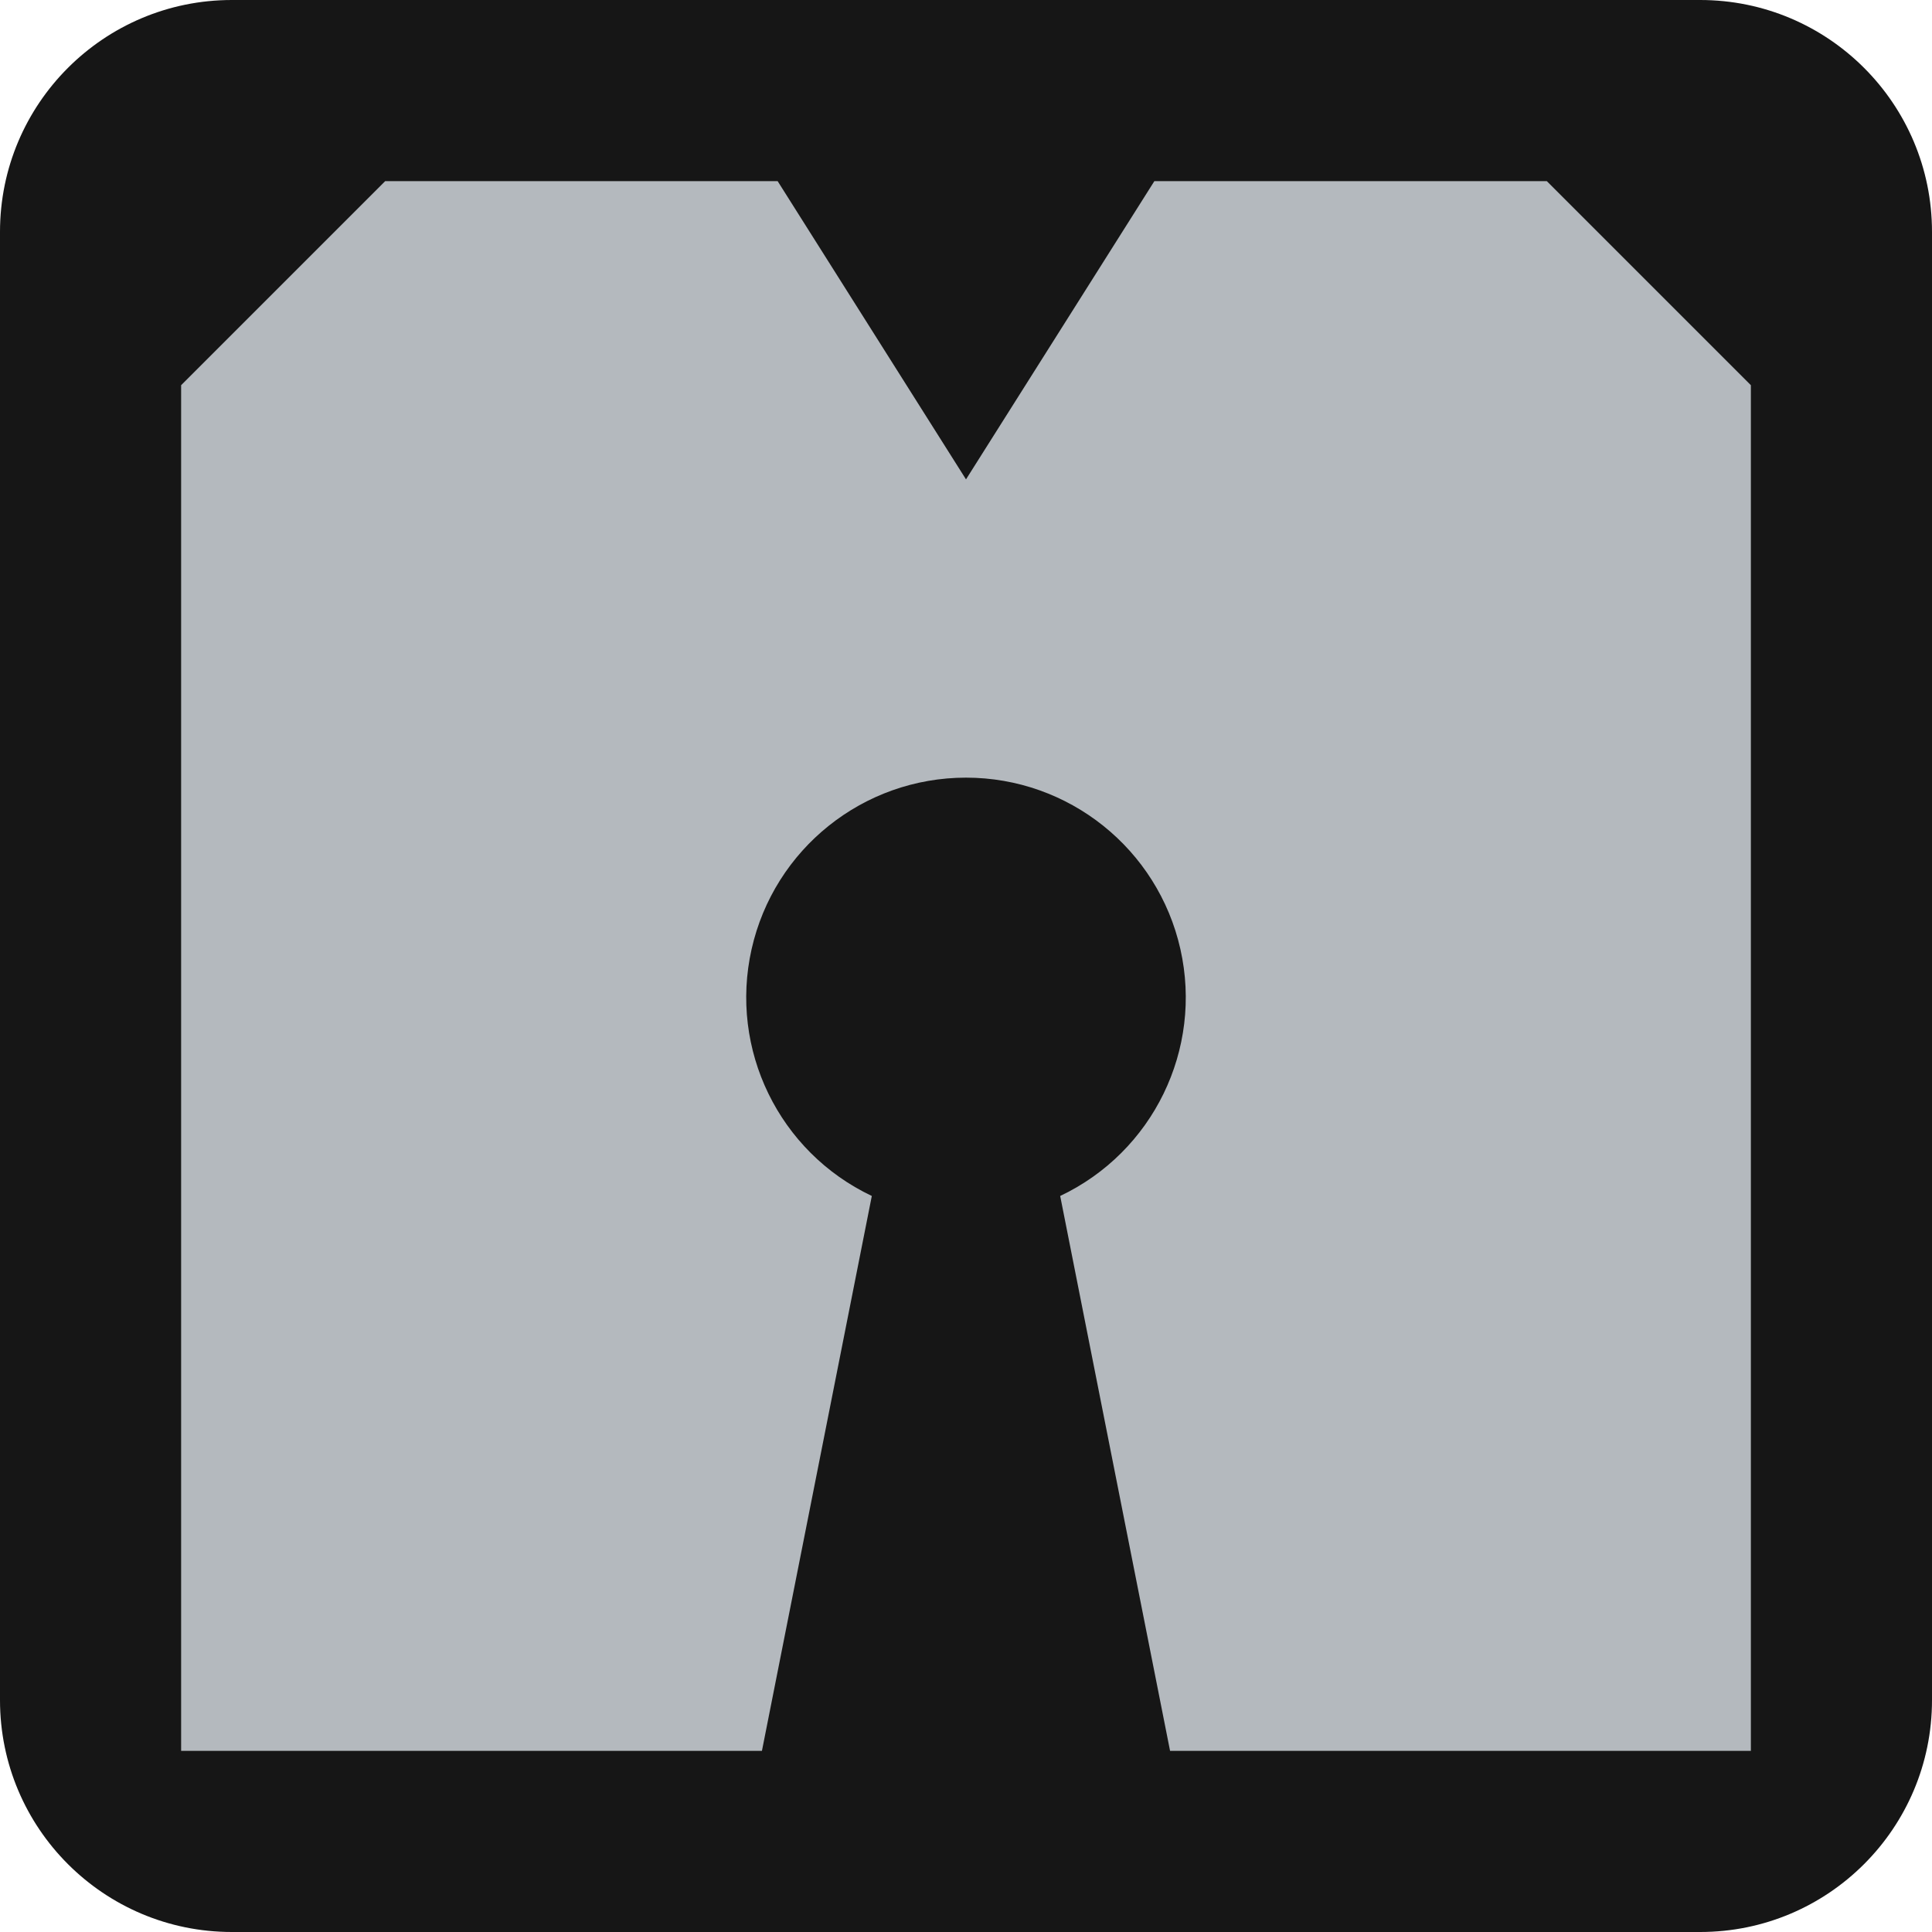
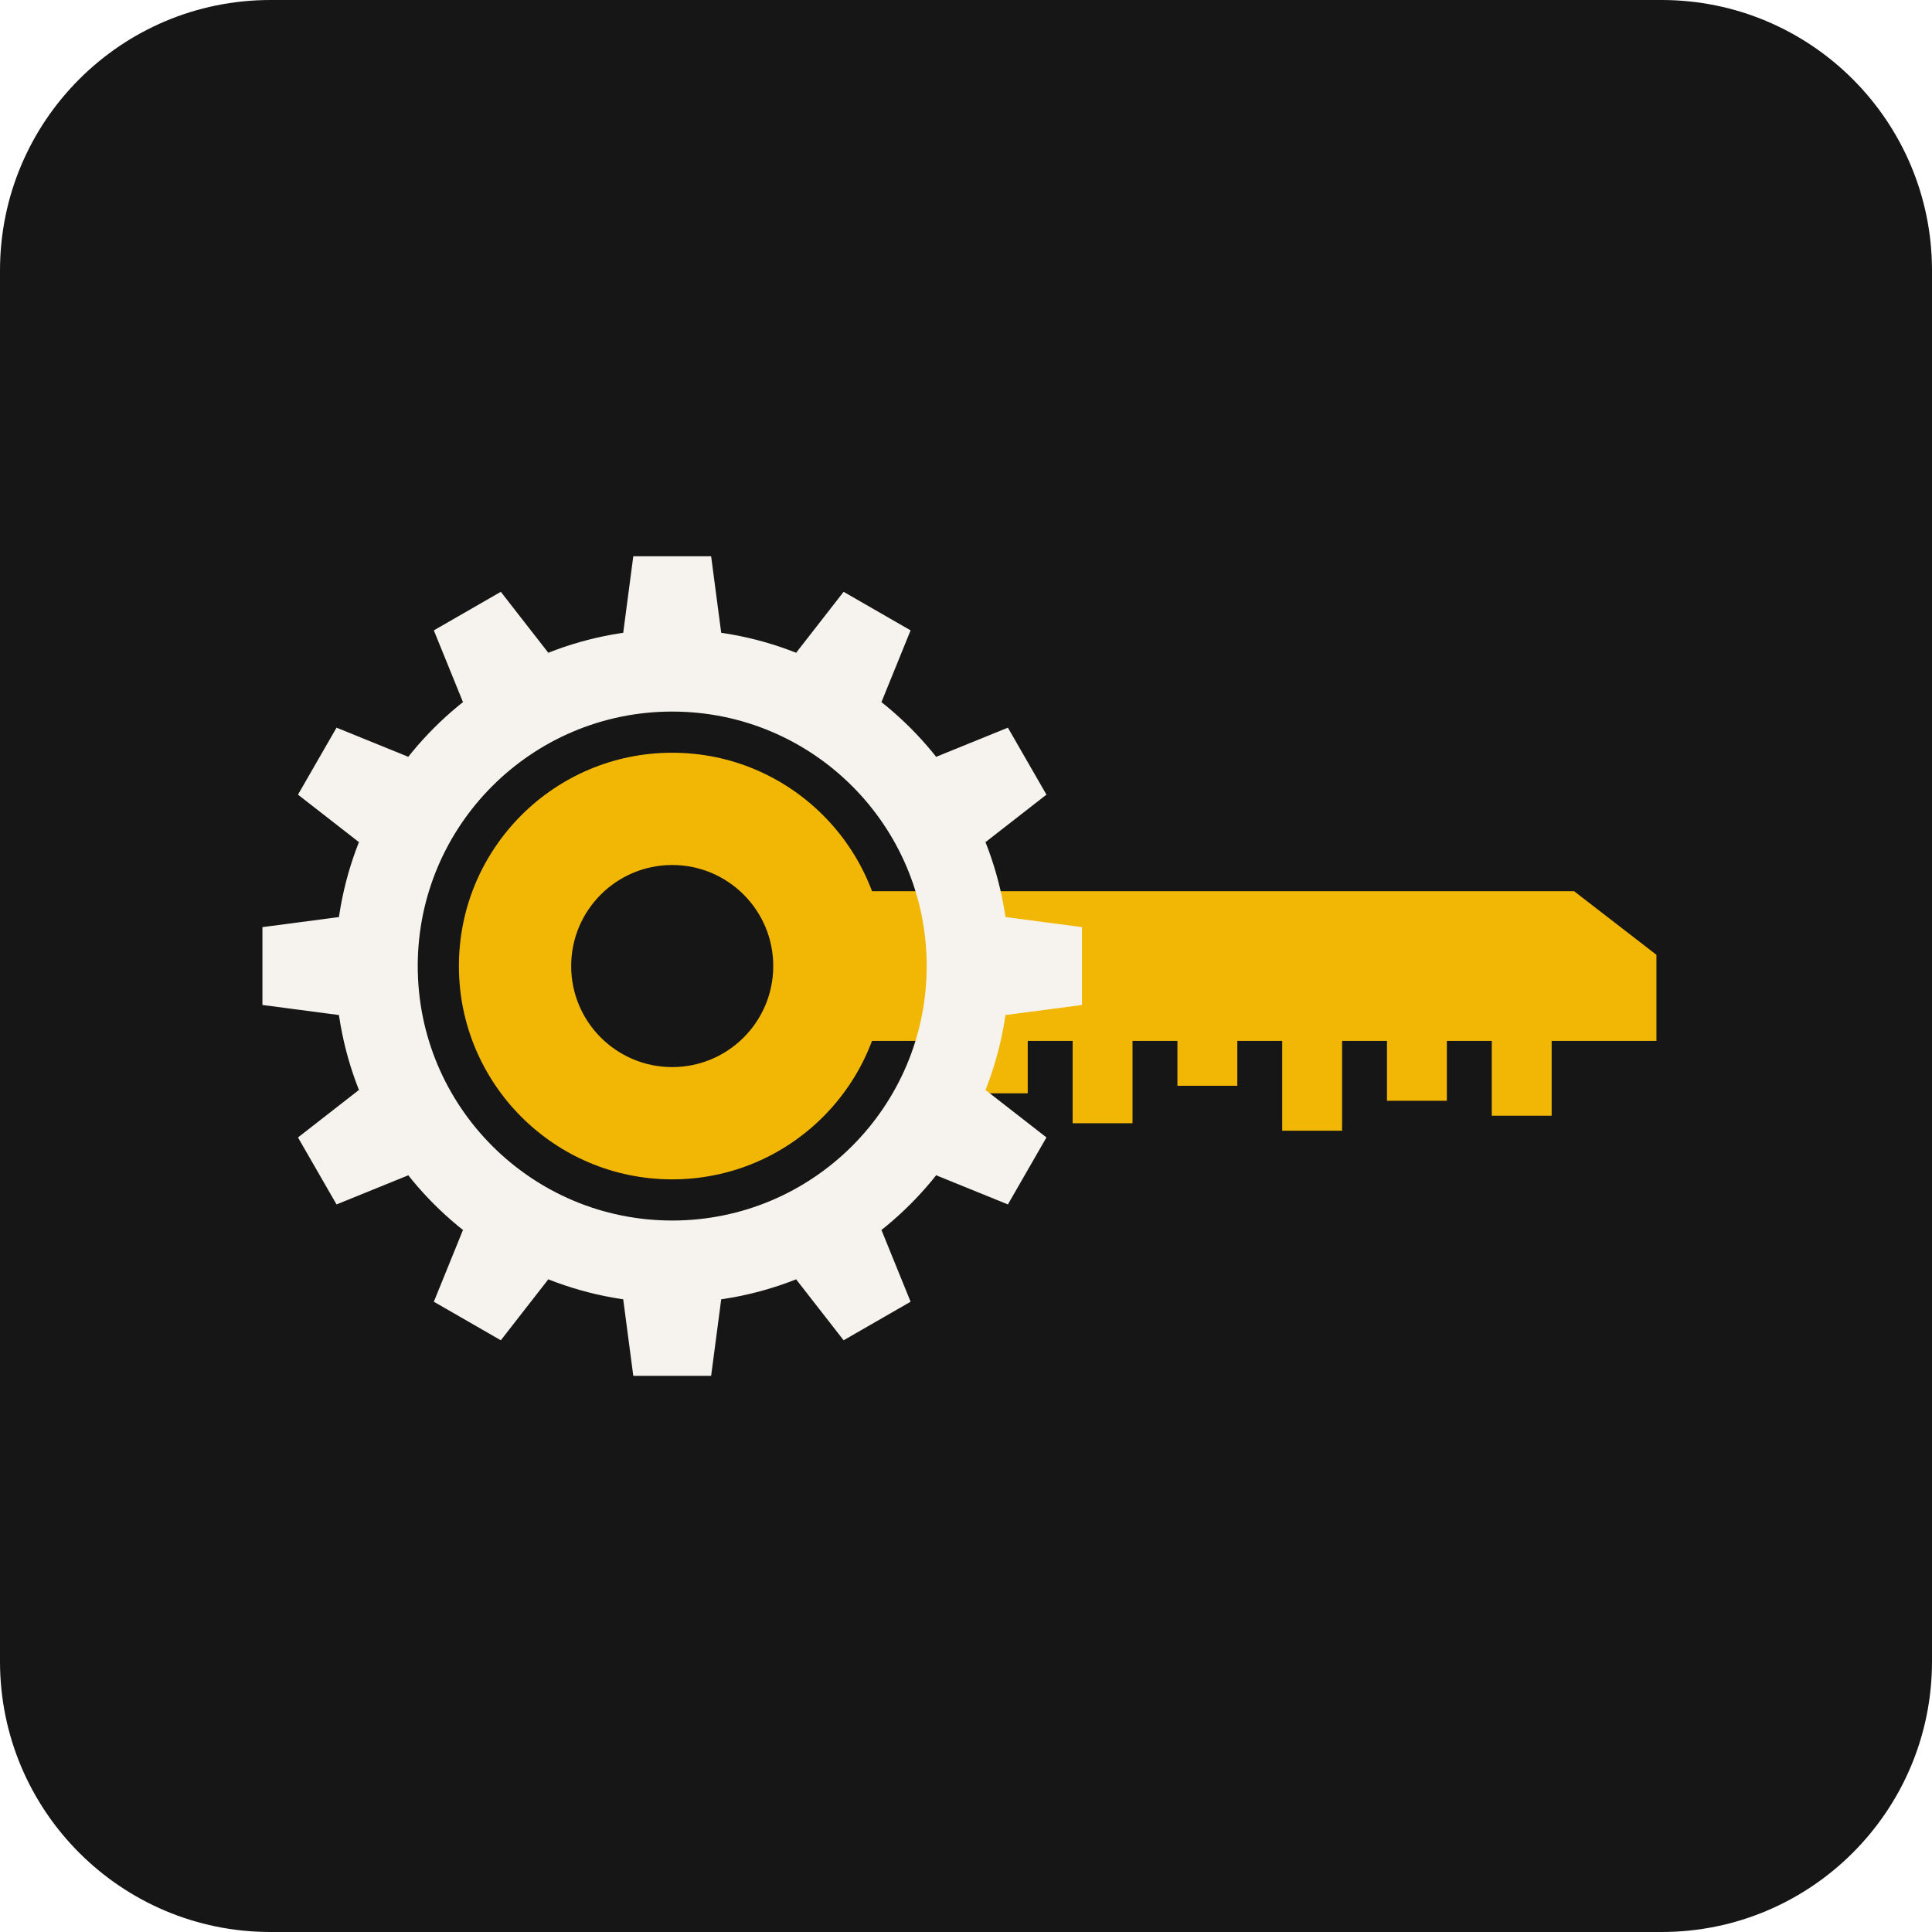
<svg xmlns="http://www.w3.org/2000/svg" viewBox="0 0 100 100" width="32" height="32">
-   <rect width="100" height="100" rx="12" fill="#161616" />
-   <path transform="translate(9.375 9.375) scale(0.8125)" fill="#B4B9BE" d="M0 13L13 0H38L50 19L62 0H87L100 13V100H63L56 64.65A14 14 0 1 0 44 64.65L37 100H0Z" />
+   <rect width="100" height="100" rx="14" fill="#161616" />
+   <g transform="translate(10.00 25.79) scale(0.1937)">
+     <path d="M161,105.0 L369,105.0 L391,122.0 L391,145.0 L363.0,145.0 L363.0,165.0 L347.0,165.0 L347.0,145.0 L335.0,145.0 L335.0,161.0 L319.0,161.0 L319.0,145.0 L307.0,145.0 L307.0,169.0 L291.0,169.0 L291.0,145.0 L279.0,145.0 L279.0,157.0 L263.0,157.0 L263.0,145.0 L251.0,145.0 L251.0,167.0 L235.0,167.0 L235.0,145.0 L223.0,145.0 L223.0,159.0 L207.0,159.0 L207.0,145.0 L161,145.0 Z" fill="#F2B705" />
+     <path d="M185,125 A57,57 0 1 1 71,125 A57,57 0 1 1 185,125 Z M155,125 A27,27 0 1 0 101,125 A27,27 0 1 0 155,125 Z" fill="#F2B705" fill-rule="evenodd" />
+     <path d="M218.0,125.0 A90,90 0 1 0 38.0,125.0 A90,90 0 1 0 218.0,125.0 Z M196.0,125.0 A68,68 0 1 1 60.0,125.0 A68,68 0 1 1 196.0,125.0 Z" fill="#F6F3EE" fill-rule="evenodd" />
+     <path d="M114.9,36.0 L117.6,15.5 L138.4,15.5 L141.1,36.0 Z" fill="#F6F3EE" />
+     <path d="M72.1,54.5 L64.3,35.3 L82.2,25.0 L94.9,41.3 Z" fill="#F6F3EE" />
+     <path d="M44.3,91.9 L28.0,79.2 L38.3,61.3 L57.5,69.1 Z" fill="#F6F3EE" />
+     <path d="M39.0,138.1 L18.5,135.4 L18.5,114.6 L39.0,111.9 Z" fill="#F6F3EE" />
+     <path d="M57.5,180.9 L38.3,188.7 L28.0,170.8 L44.3,158.1 Z" fill="#F6F3EE" />
+     <path d="M94.9,208.7 L82.2,225.0 L64.3,214.7 L72.1,195.5 Z" fill="#F6F3EE" />
+     <path d="M141.1,214.0 L138.4,234.5 L117.6,234.5 L114.9,214.0 Z" fill="#F6F3EE" />
+     <path d="M183.9,195.5 L191.7,214.7 L173.8,225.0 L161.1,208.7 Z" fill="#F6F3EE" />
+     <path d="M211.7,158.1 L228.0,170.8 L217.7,188.7 L198.5,180.9 Z" fill="#F6F3EE" />
+     <path d="M217.0,111.9 L237.5,114.6 L237.5,135.4 L217.0,138.1 Z" fill="#F6F3EE" />
+     <path d="M198.5,69.1 L217.7,61.3 L228.0,79.2 L211.7,91.9 Z" fill="#F6F3EE" />
+     <path d="M161.1,41.3 L173.8,25.0 L191.7,35.3 L183.9,54.5 Z" fill="#F6F3EE" />
+   </g>
</svg>
